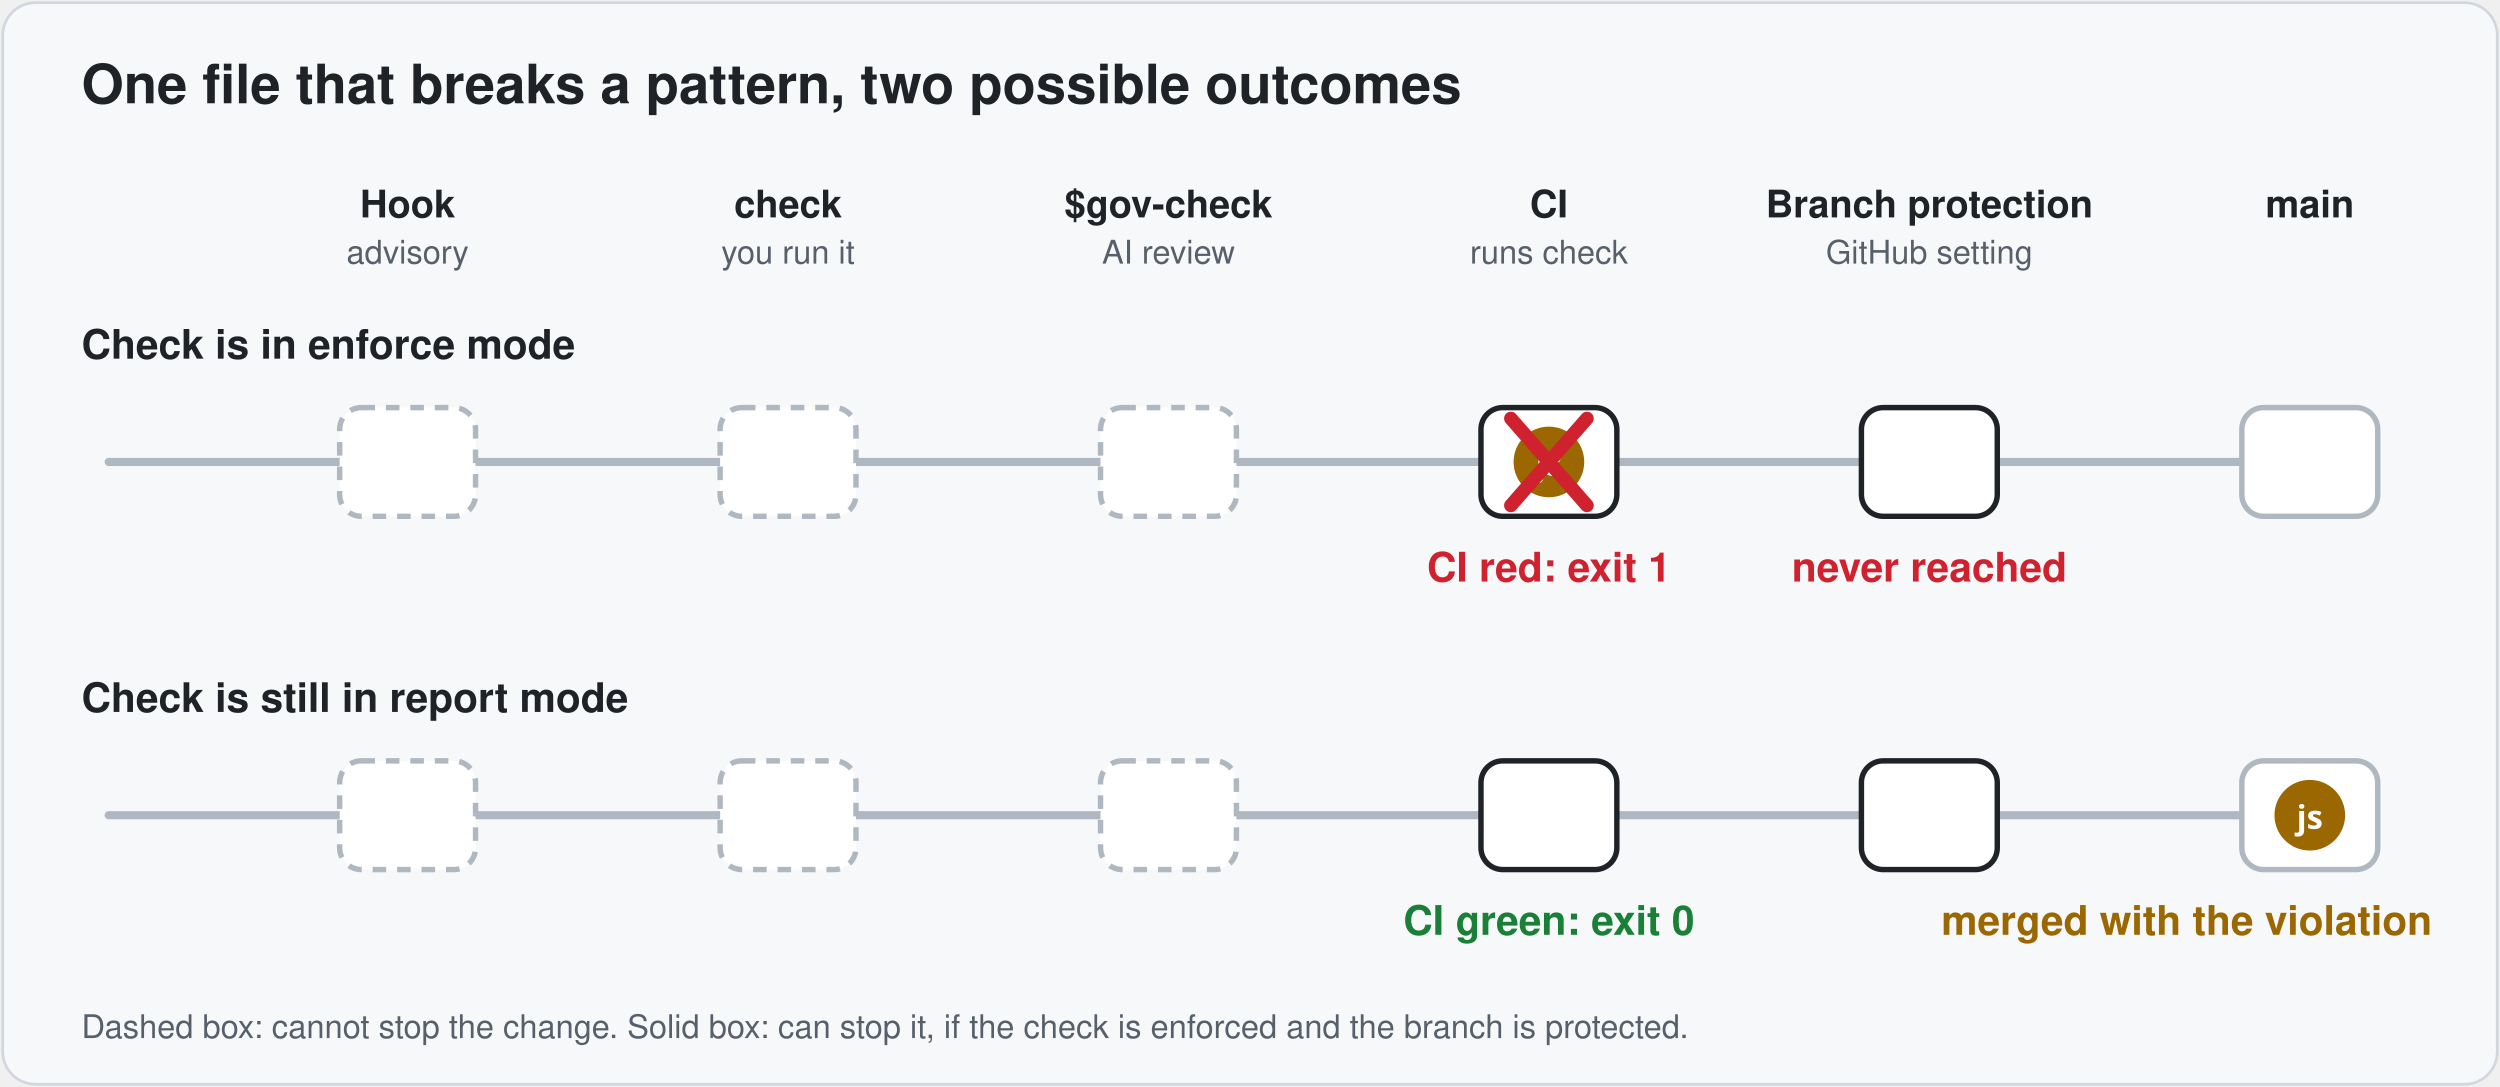
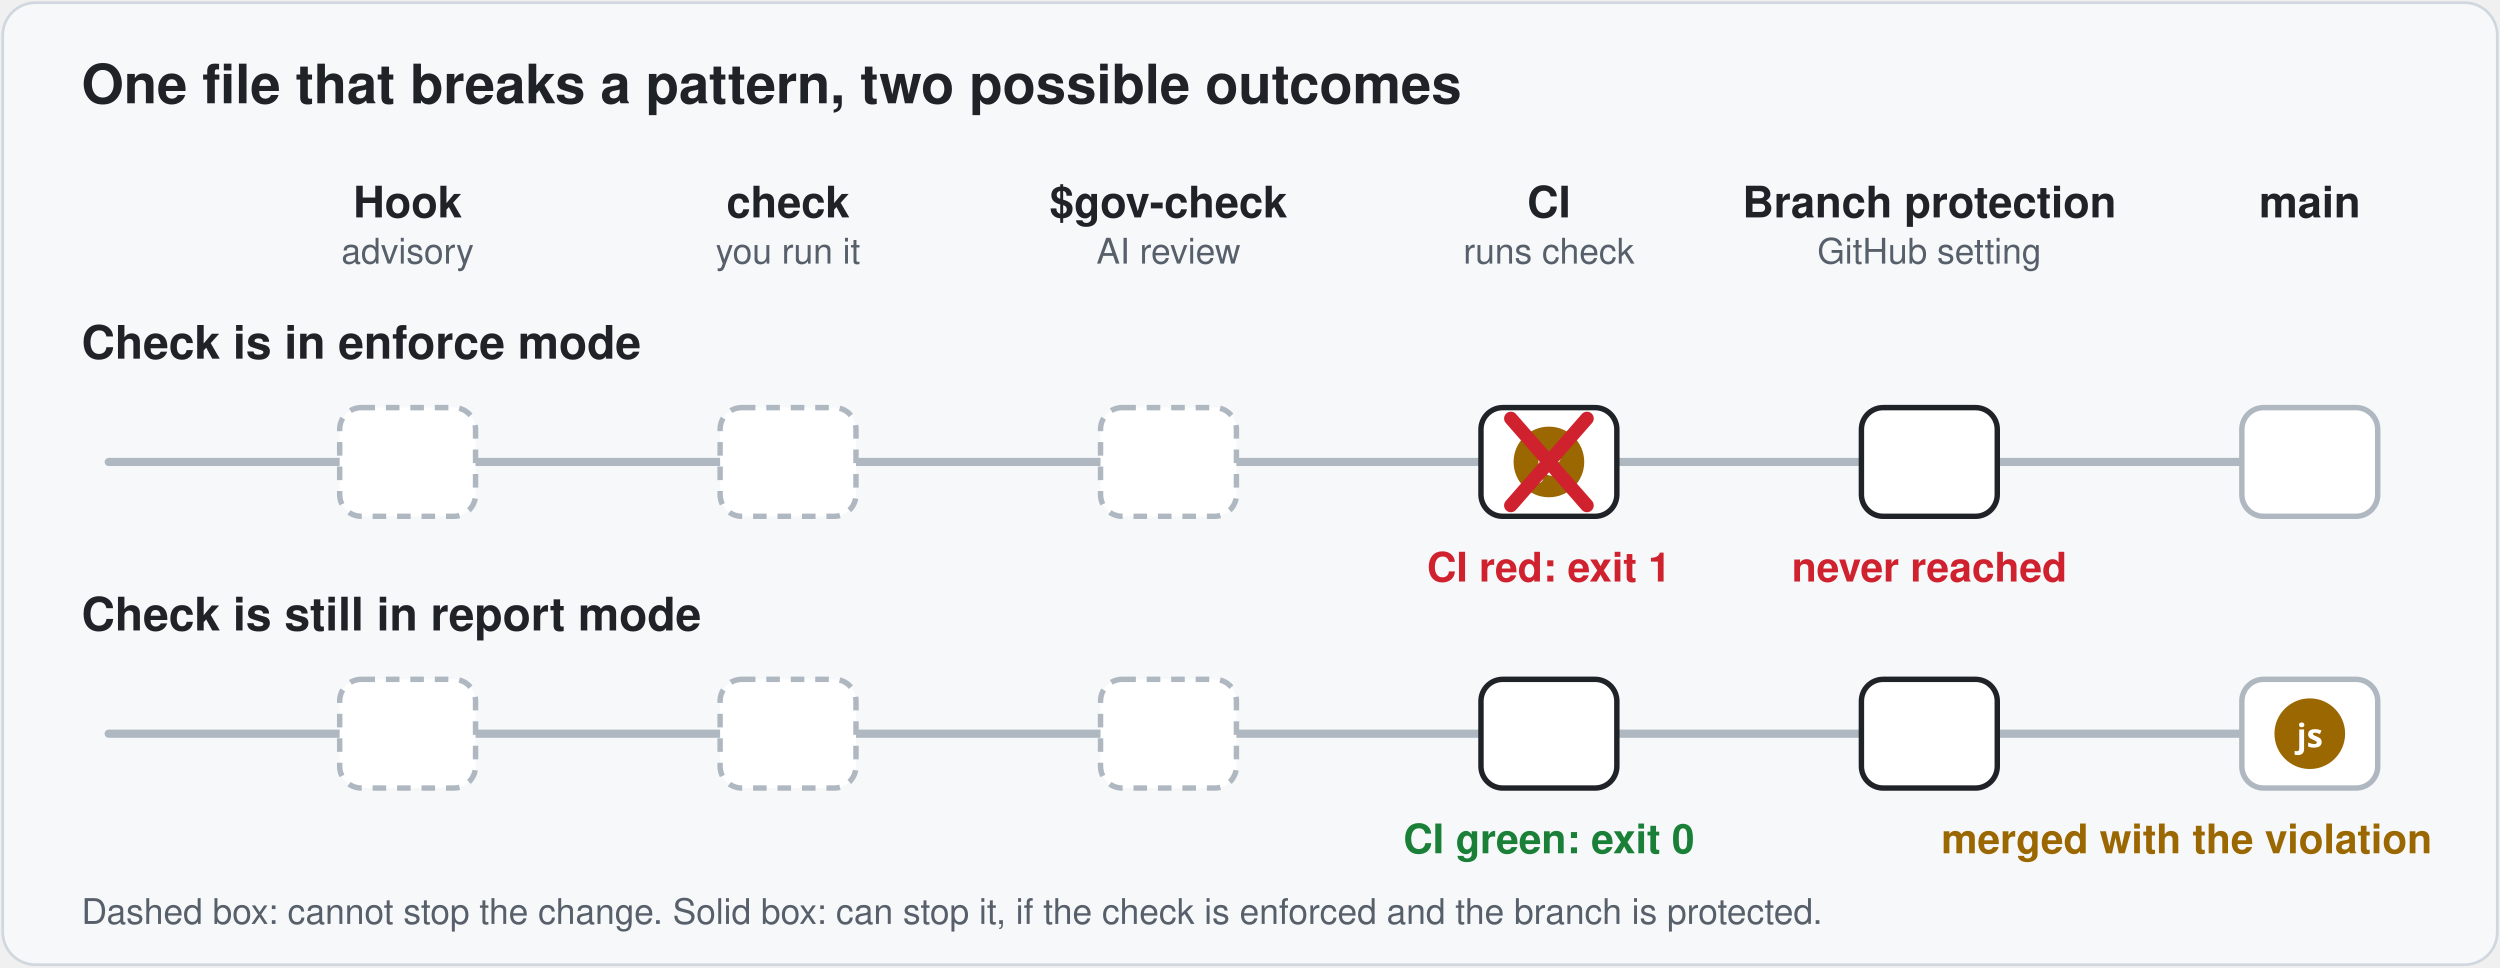
- <svg xmlns="http://www.w3.org/2000/svg" viewBox="0 0 920 400" width="920" height="400" role="img" aria-labelledby="t d">
+ <svg xmlns="http://www.w3.org/2000/svg" viewBox="0 0 920 356" width="920" height="356" role="img" aria-labelledby="t d">
  <style>
    .card { fill: #f6f8fa; stroke: #d0d7de; }
    text { font-family: -apple-system, BlinkMacSystemFont, "Segoe UI", Helvetica, Arial, sans-serif; fill: #1f2328; }
    .title { font-size: 20px; font-weight: 600; }
-     .lane { font-size: 15px; font-weight: 600; }
-     .name { font-size: 14px; font-weight: 600; text-anchor: middle; }
-     .sub { font-size: 12px; text-anchor: middle; fill: #57606a; }
+     .lane { font-size: 17px; font-weight: 600; }
+     .name { font-size: 16px; font-weight: 600; text-anchor: middle; }
+     .sub { font-size: 13px; text-anchor: middle; fill: #57606a; }
    .rail { stroke: #afb8c1; stroke-width: 3; stroke-linecap: round; }
    .box { fill: #ffffff; stroke: #afb8c1; stroke-width: 2; }
    .soft { stroke-dasharray: 5 4; }
    .hard { stroke: #1f2328; }
    .packet { fill: #9a6700; }
    .bad { fill: #cf222e; font-size: 15px; font-weight: 700; text-anchor: middle; }
    .good { fill: #1a7f37; font-size: 15px; font-weight: 700; text-anchor: middle; }
    .warn { fill: #9a6700; font-size: 15px; font-weight: 700; text-anchor: middle; }
    .xmark { stroke: #cf222e; stroke-width: 5; stroke-linecap: round; }
-     .legend { font-size: 12px; fill: #57606a; }
+     .legend { font-size: 13px; fill: #57606a; }

    /* Default (and reduced motion): the final state, fully readable without animation. */
    #p1 { transform: translateX(530px); }
    #p2 { transform: translateX(810px); }

    @media (prefers-reduced-motion: no-preference) {
      #p1 { transform: translateX(0); animation: run1 14s ease-in-out infinite; }
      #p2 { transform: translateX(0); animation: run2 14s ease-in-out infinite; }
      #red, #stop { opacity: 0; animation: show1 14s linear infinite; }
      #green, #merged { opacity: 0; animation: show2 14s linear infinite; }
    }
    @keyframes run1 {
      0%, 4%   { transform: translateX(0); }
      14%      { transform: translateX(110px); }
      22%      { transform: translateX(110px); }
      32%      { transform: translateX(250px); }
      40%      { transform: translateX(250px); }
      50%      { transform: translateX(390px); }
      58%      { transform: translateX(390px); }
      68%, 100%{ transform: translateX(530px); }
    }
    @keyframes run2 {
      0%, 4%   { transform: translateX(0); }
      14%      { transform: translateX(110px); }
      22%      { transform: translateX(110px); }
      32%      { transform: translateX(250px); }
      40%      { transform: translateX(250px); }
      50%      { transform: translateX(390px); }
      58%      { transform: translateX(390px); }
      68%      { transform: translateX(530px); }
      74%      { transform: translateX(530px); }
      84%, 100%{ transform: translateX(810px); }
    }
    @keyframes show1 { 0%, 68% { opacity: 0; } 72%, 94% { opacity: 1; } 100% { opacity: 0; } }
    @keyframes show2 { 0%, 84% { opacity: 0; } 88%, 94% { opacity: 1; } 100% { opacity: 0; } }
  </style>
-   <rect class="card" x="1" y="1" width="918" height="398" rx="12" />
+   <rect class="card" x="1" y="1" width="918" height="354" rx="12" />
  <text class="title" x="30" y="38">One file that breaks a pattern, two possible outcomes</text>
  <g>
    <text class="name" x="150" y="80">Hook</text>
    <text class="sub" x="150" y="97">advisory</text>
    <text class="name" x="290" y="80">check</text>
    <text class="sub" x="290" y="97">you run it</text>
    <text class="name" x="430" y="80">$gov-check</text>
    <text class="sub" x="430" y="97">AI review</text>
    <text class="name" x="570" y="80">CI</text>
    <text class="sub" x="570" y="97">runs check</text>
    <text class="name" x="710" y="80">Branch protection</text>
    <text class="sub" x="710" y="97">GitHub setting</text>
    <text class="name" x="850" y="80">main</text>
  </g>
  <text class="lane" x="30" y="132">Check is in enforce mode</text>
  <line class="rail" x1="40" y1="170" x2="850" y2="170" />
  <g>
    <rect class="box soft" x="125" y="150" width="50" height="40" rx="8" />
    <rect class="box soft" x="265" y="150" width="50" height="40" rx="8" />
    <rect class="box soft" x="405" y="150" width="50" height="40" rx="8" />
    <rect class="box hard" x="545" y="150" width="50" height="40" rx="8" />
    <rect class="box hard" x="685" y="150" width="50" height="40" rx="8" />
    <rect class="box" x="825" y="150" width="50" height="40" rx="8" />
  </g>
  <g id="p1">
    <circle class="packet" cx="40" cy="170" r="13" />
    <text x="40" y="175" text-anchor="middle" style="fill:#fff;font-size:12px;font-weight:700;font-family:sans-serif">js</text>
  </g>
  <g id="red">
    <line class="xmark" x1="556" y1="154" x2="584" y2="186" />
    <line class="xmark" x1="584" y1="154" x2="556" y2="186" />
    <text class="bad" x="570" y="214">CI red: exit 1</text>
  </g>
  <g id="stop">
    <text class="bad" x="710" y="214">never reached</text>
  </g>
-   <text class="lane" x="30" y="262">Check is still in report mode</text>
-   <line class="rail" x1="40" y1="300" x2="850" y2="300" />
+   <text class="lane" x="30" y="232">Check is still in report mode</text>
+   <line class="rail" x1="40" y1="270" x2="850" y2="270" />
  <g>
-     <rect class="box soft" x="125" y="280" width="50" height="40" rx="8" />
-     <rect class="box soft" x="265" y="280" width="50" height="40" rx="8" />
-     <rect class="box soft" x="405" y="280" width="50" height="40" rx="8" />
-     <rect class="box hard" x="545" y="280" width="50" height="40" rx="8" />
-     <rect class="box hard" x="685" y="280" width="50" height="40" rx="8" />
-     <rect class="box" x="825" y="280" width="50" height="40" rx="8" />
+     <rect class="box soft" x="125" y="250" width="50" height="40" rx="8" />
+     <rect class="box soft" x="265" y="250" width="50" height="40" rx="8" />
+     <rect class="box soft" x="405" y="250" width="50" height="40" rx="8" />
+     <rect class="box hard" x="545" y="250" width="50" height="40" rx="8" />
+     <rect class="box hard" x="685" y="250" width="50" height="40" rx="8" />
+     <rect class="box" x="825" y="250" width="50" height="40" rx="8" />
  </g>
  <g id="p2">
-     <circle class="packet" cx="40" cy="300" r="13" />
-     <text x="40" y="305" text-anchor="middle" style="fill:#fff;font-size:12px;font-weight:700;font-family:sans-serif">js</text>
+     <circle class="packet" cx="40" cy="270" r="13" />
+     <text x="40" y="275" text-anchor="middle" style="fill:#fff;font-size:12px;font-weight:700;font-family:sans-serif">js</text>
  </g>
  <g id="green">
-     <text class="good" x="570" y="344">CI green: exit 0</text>
+     <text class="good" x="570" y="314">CI green: exit 0</text>
  </g>
  <g id="merged">
-     <text class="warn" x="895" y="344" style="text-anchor:end">merged with the violation</text>
+     <text class="warn" x="895" y="314" style="text-anchor:end">merged with the violation</text>
  </g>
-   <text class="legend" x="30" y="382">Dashed box: cannot stop the change. Solid box: can stop it, if the check is enforced and the branch is protected.</text>
+   <text class="legend" x="30" y="340">Dashed box: cannot stop the change. Solid box: can stop it, if the check is enforced and the branch is protected.</text>
</svg>
